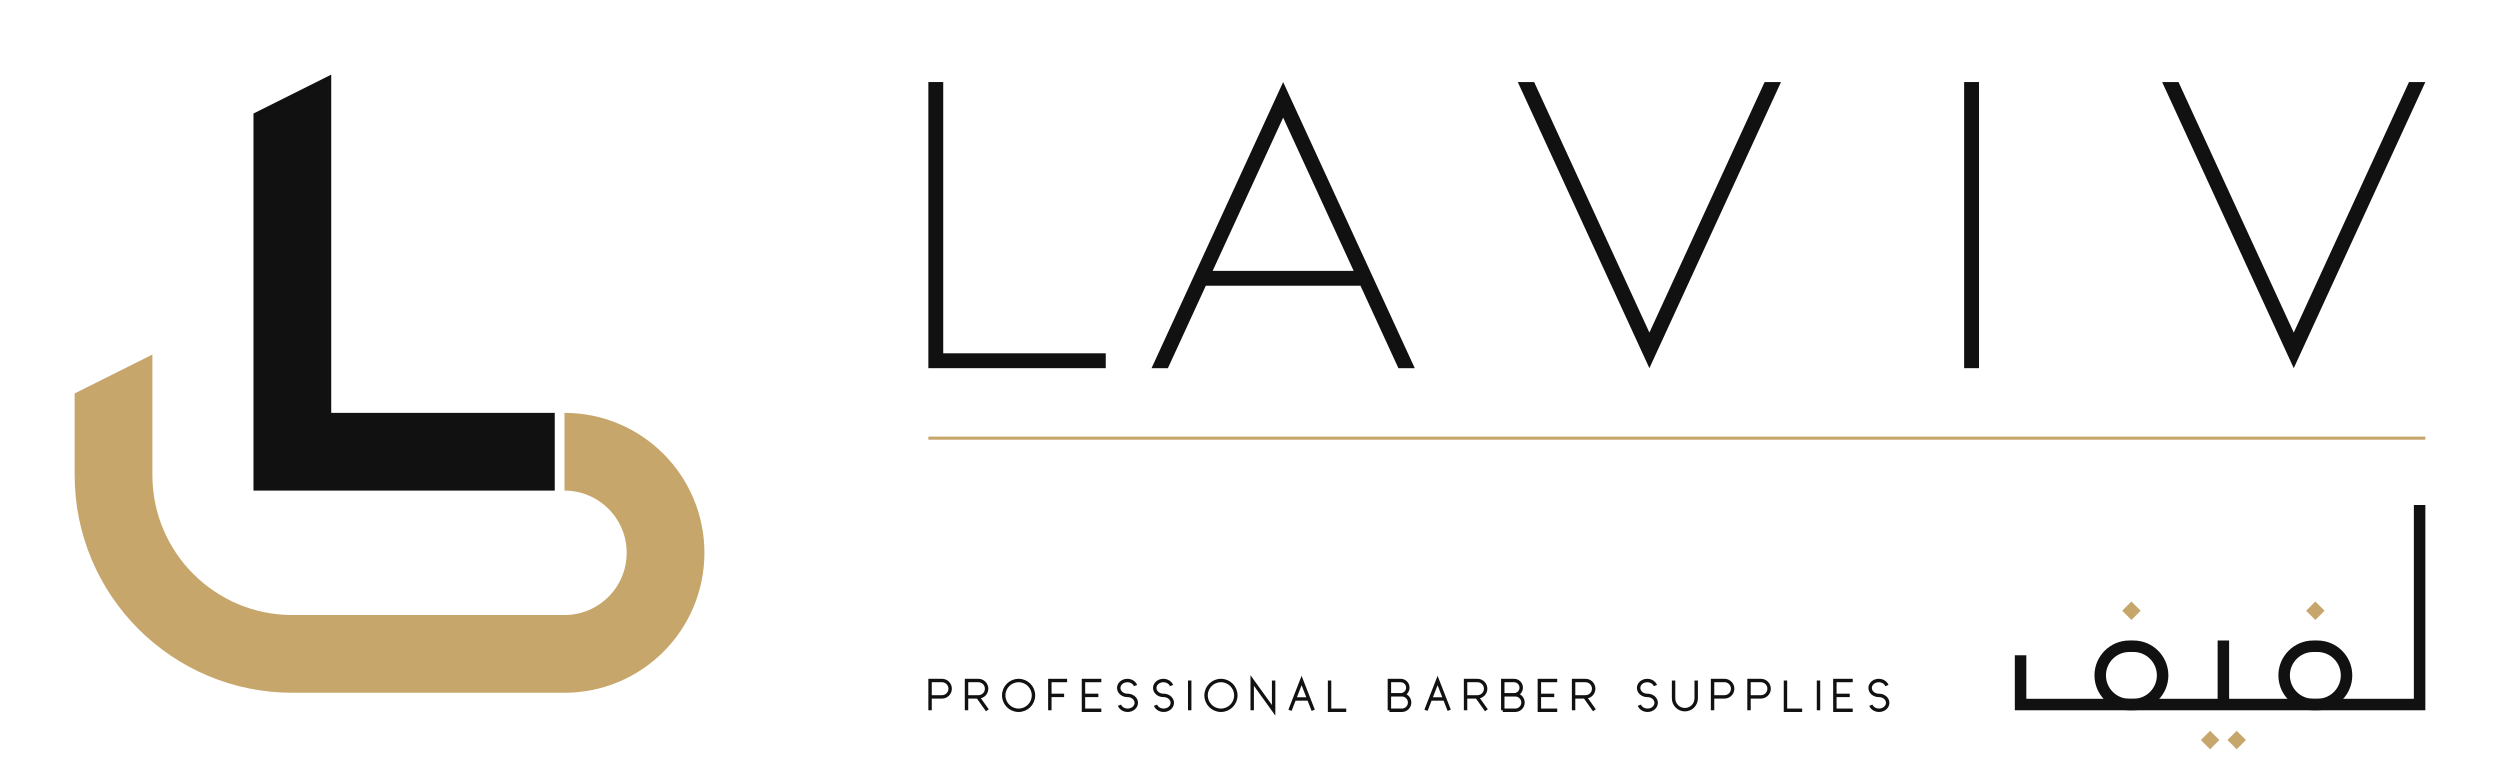
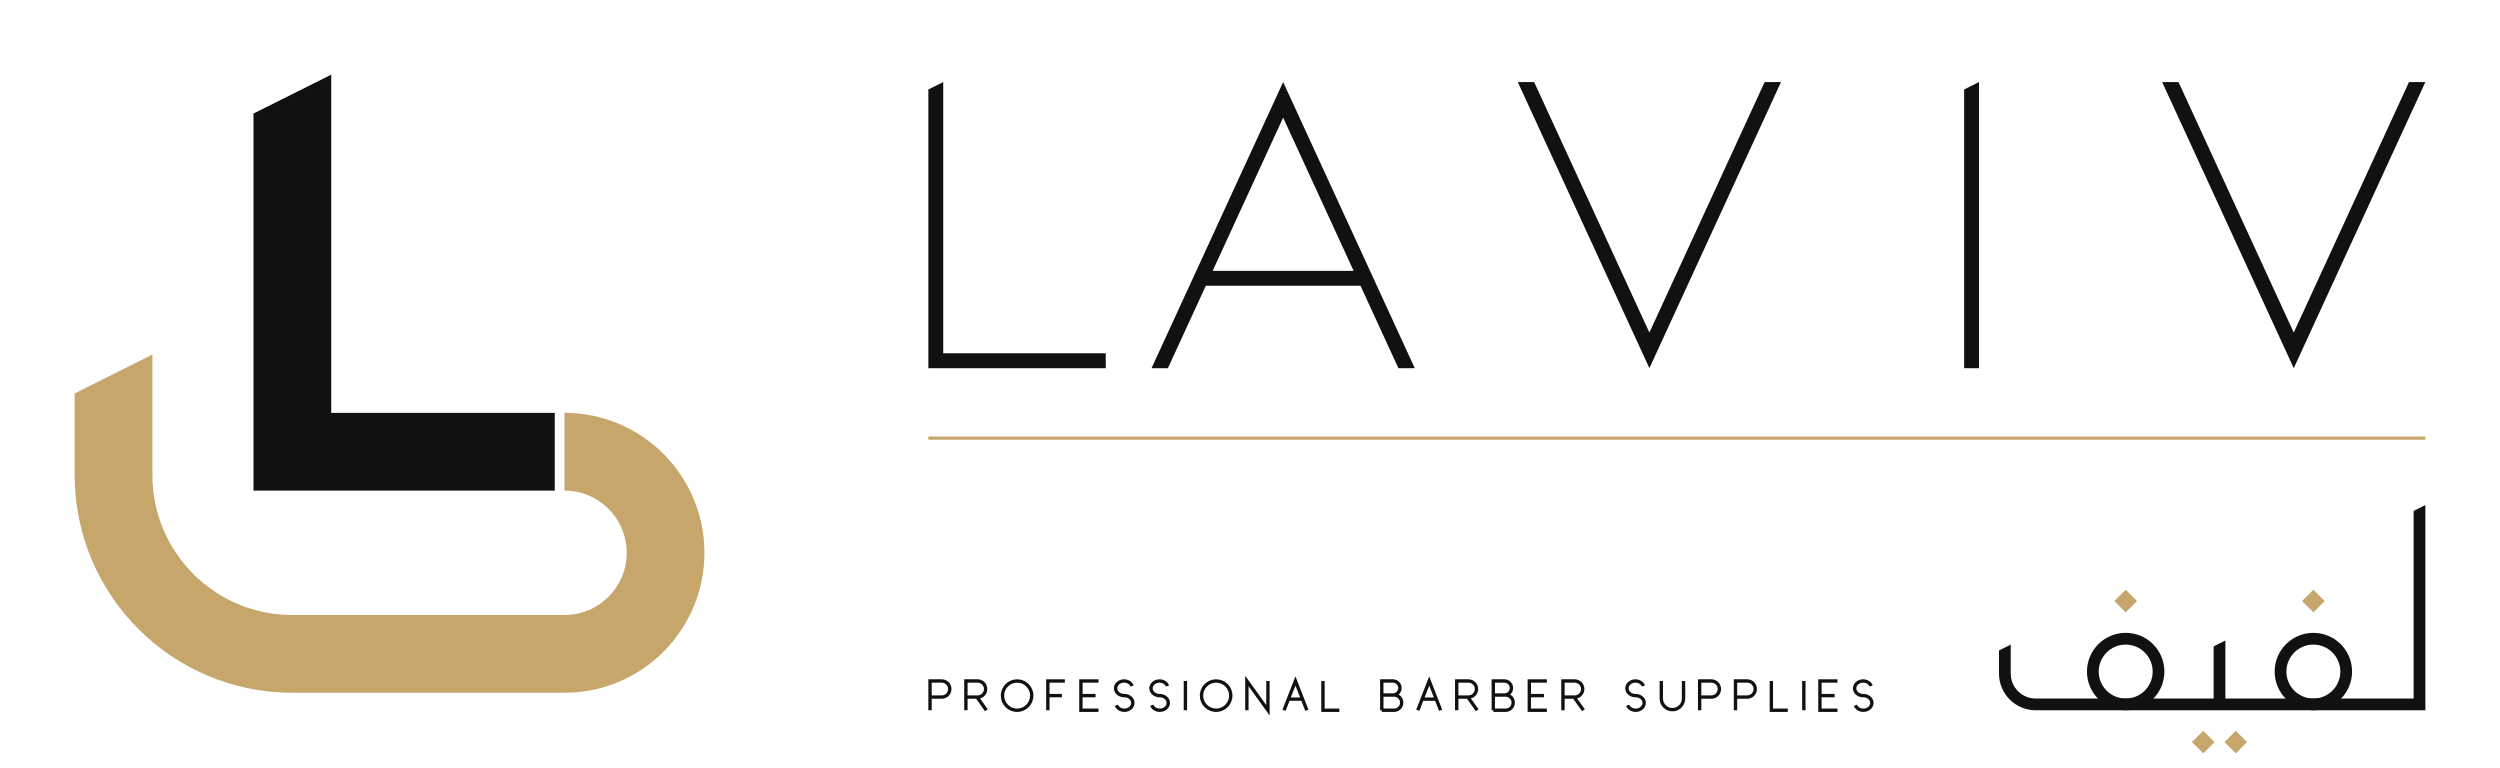
<svg xmlns="http://www.w3.org/2000/svg" viewBox="0 0 803.84 246.75" width="803.84" height="246.75">
  <g transform="translate(24 24)">
    <g transform="translate(0 0) scale(1.25)">
      <defs>
-         <clipPath id="ctk4vjs">
+         <clipPath id="ctf">
          <path d="M-30 220V104L34 72V23L90 -5H220V220Z" />
        </clipPath>
      </defs>
      <g transform="translate(0 -7)">
-         <g clip-path="url(#ctk4vjs)" fill="none" stroke-width="20" stroke-linecap="butt" stroke-linejoin="miter">
+         <g clip-path="url(#ctf)" fill="none" stroke-width="20" stroke-linecap="butt" stroke-linejoin="miter">
          <path stroke="#111111" d="M56 -20V104H123.5" />
          <path stroke="#C6A66B" d="M126 104A26 26 0 0 1 126 156H56A46 46 0 0 1 10 110V50" />
        </g>
      </g>
    </g>
    <g transform="translate(274.5 2.38) scale(0.92)">
      <g fill="#111111">
-         <path transform="translate(0 0)" d="M0 0L5.2 0L5.2 94.8L62 94.8L62 100L0 100Z" />
+         <path transform="translate(0 0)" d="M0 2.6L5.2 0L5.2 94.8L62 94.8L62 100L0 100Z" />
        <path transform="translate(78 0)" d="M46 0L46 0L92 100L86.28 100L46 12.44L5.72 100L0 100ZM21.36 66L70.64 66L73.03 71.2L18.97 71.2Z" />
        <path transform="translate(206 0)" d="M0 0L5.72 0L46 87.56L86.28 0L92 0L46 100L46 100Z" />
-         <path transform="translate(362 0)" d="M0 0L5.2 0L5.2 100L0 100Z" />
+         <path transform="translate(362 0)" d="M0 2.6L5.2 0L5.2 100L0 100Z" />
        <path transform="translate(431.2 0)" d="M0 0L5.72 0L46 87.56L86.28 0L92 0L46 100L46 100Z" />
      </g>
    </g>
    <rect x="274.5" y="116.38" width="481.34" height="1" fill="#C6A66B" />
-     <g transform="translate(274.5 194.81) scale(0.956833)">
+     <g transform="translate(274.5 194.96) scale(0.941074)">
      <g transform="scale(0.1)" fill="none" stroke="#111111" stroke-width="11.5" stroke-linejoin="miter" stroke-linecap="butt">
        <g transform="translate(0 0)">
          <path transform="translate(5.75 0)" d="M0 100V0H40A27.5 27.5 0 0 1 40 55H0" />
          <path transform="translate(128.25 0)" d="M0 100V0H40A27.5 27.5 0 0 1 40 55H0M38 55L70 100" />
          <path transform="translate(253.25 0)" d="M50 0A50 50 0 1 1 49.99 0Z" />
          <path transform="translate(408.25 0)" d="M0 100V0H58M0 50H48" />
          <path transform="translate(521.25 0)" d="M60 0H0V100H60M0 50H50" />
          <path transform="translate(636.25 0)" d="M60 17A29 25 0 1 0 33 50A29 25 0 1 1 6 83" />
          <path transform="translate(757.25 0)" d="M60 17A29 25 0 1 0 33 50A29 25 0 1 1 6 83" />
          <path transform="translate(878.25 0)" d="M0 0V100" />
          <path transform="translate(933.25 0)" d="M50 0A50 50 0 1 1 49.99 0Z" />
          <path transform="translate(1088.25 0)" d="M0 100V0L72 100V0" />
          <path transform="translate(1215.25 0)" d="M0 100L39 0L78 100M14.8 62H63.2" />
          <path transform="translate(1348.25 0)" d="M0 0V100H56" />
          <path transform="translate(1549.25 0)" d="M0 100V0H38A24 24 0 0 1 38 48H0M38 48H42A26 26 0 0 1 42 100H0" />
          <path transform="translate(1672.25 0)" d="M0 100L39 0L78 100M14.8 62H63.2" />
          <path transform="translate(1805.25 0)" d="M0 100V0H40A27.5 27.5 0 0 1 40 55H0M38 55L70 100" />
          <path transform="translate(1930.25 0)" d="M0 100V0H38A24 24 0 0 1 38 48H0M38 48H42A26 26 0 0 1 42 100H0" />
          <path transform="translate(2053.25 0)" d="M60 0H0V100H60M0 50H50" />
          <path transform="translate(2168.25 0)" d="M0 100V0H40A27.5 27.5 0 0 1 40 55H0M38 55L70 100" />
          <path transform="translate(2383.25 0)" d="M60 17A29 25 0 1 0 33 50A29 25 0 1 1 6 83" />
          <path transform="translate(2504.25 0)" d="M0 0V60A38 38 0 0 0 76 60V0" />
          <path transform="translate(2635.25 0)" d="M0 100V0H40A27.5 27.5 0 0 1 40 55H0" />
          <path transform="translate(2757.75 0)" d="M0 100V0H40A27.5 27.5 0 0 1 40 55H0" />
          <path transform="translate(2880.25 0)" d="M0 0V100H56" />
          <path transform="translate(2991.25 0)" d="M0 0V100" />
          <path transform="translate(3046.25 0)" d="M60 0H0V100H60M0 50H50" />
          <path transform="translate(3161.25 0)" d="M60 17A29 25 0 1 0 33 50A29 25 0 1 1 6 83" />
        </g>
      </g>
    </g>
-     <g transform="translate(623.84 138.38) scale(0.66)">
-       <g fill="none" stroke="#111111" stroke-width="5.6" stroke-linejoin="miter" stroke-linecap="butt">
-         <path d="M2.8 73.2V97.2H197.2V0" />
-         <path d="M101.6 97.2V66" />
-         <rect x="41.6" y="68.8" width="30.4" height="28.4" rx="14.2" />
-         <rect x="131.2" y="68.8" width="30.4" height="28.4" rx="14.2" />
+     <g transform="translate(618.75 138.38) scale(0.66)">
+       <defs>
+         <clipPath id="arg">
+           <path d="M-60 300V100.86L6.32 67.7V-200H103.97V69.16L110.89 65.7V-200H201.4V3.16L264.86 -28.57V300Z" />
+         </clipPath>
+       </defs>
+       <g clip-path="url(#arg)" fill="none" stroke="#111111" stroke-width="5.72" stroke-linecap="butt">
+         <path d="M2.86 40V82.14A15 15 0 0 0 17.86 97.14H204.86V-20" />
+         <path d="M107.43 97.14V40" />
+         <circle cx="61.72" cy="81.14" r="16" />
+         <circle cx="153.15" cy="81.14" r="16" />
      </g>
-       <path fill="#C6A66B" d="M56.8 47L61.3 51.5L56.8 56L52.3 51.5ZM146.4 47L150.9 51.5L146.4 56L141.9 51.5ZM95.12 110L99.62 114.5L95.12 119L90.62 114.5ZM108.08 110L112.58 114.5L108.08 119L103.58 114.5Z" />
+       <path fill="#C6A66B" d="M61.72 41.28L67.22 46.78L61.72 52.29L56.22 46.78ZM153.15 41.28L158.65 46.78L153.15 52.29L147.65 46.78ZM99.51 110L105.01 115.5L99.51 121L94.01 115.5ZM115.35 110L120.85 115.5L115.35 121L109.85 115.5Z" />
    </g>
  </g>
</svg>
